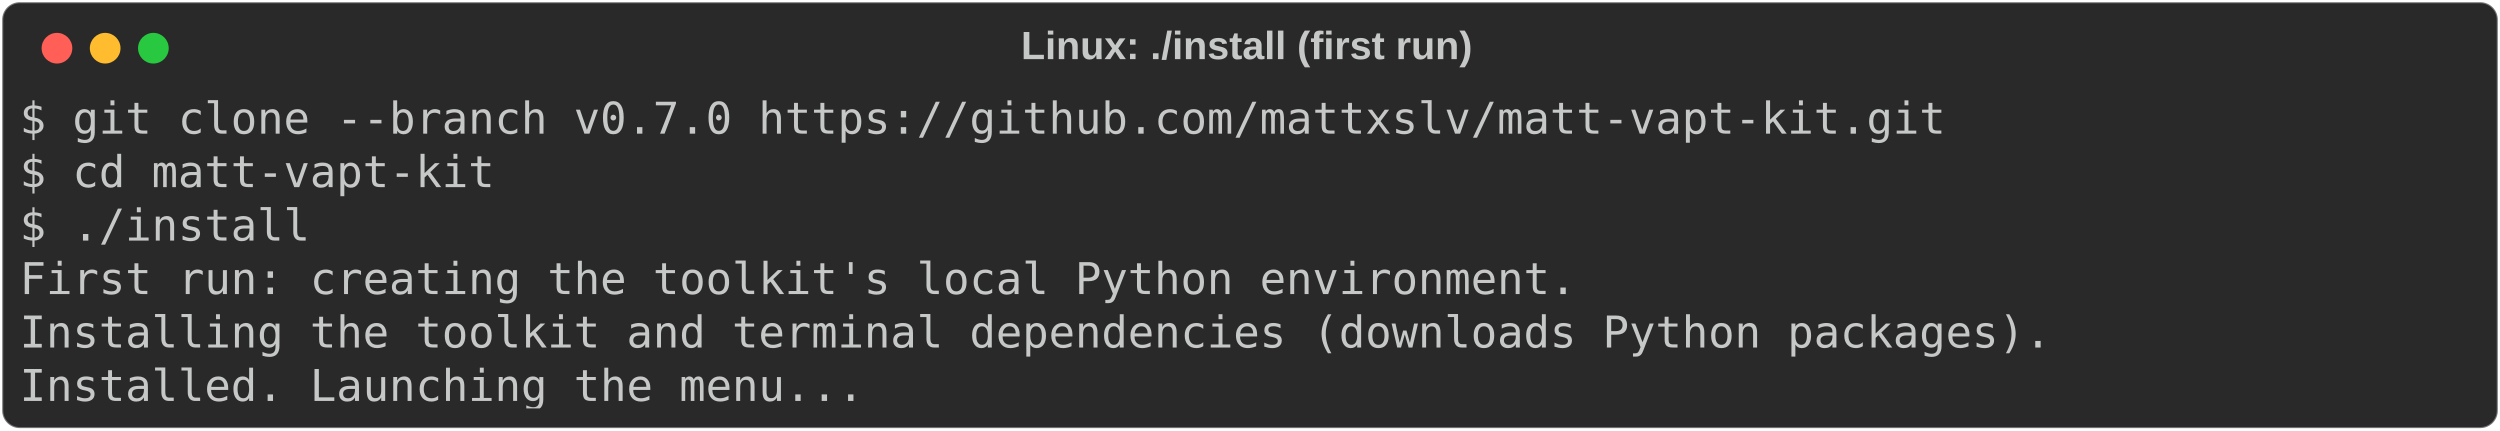
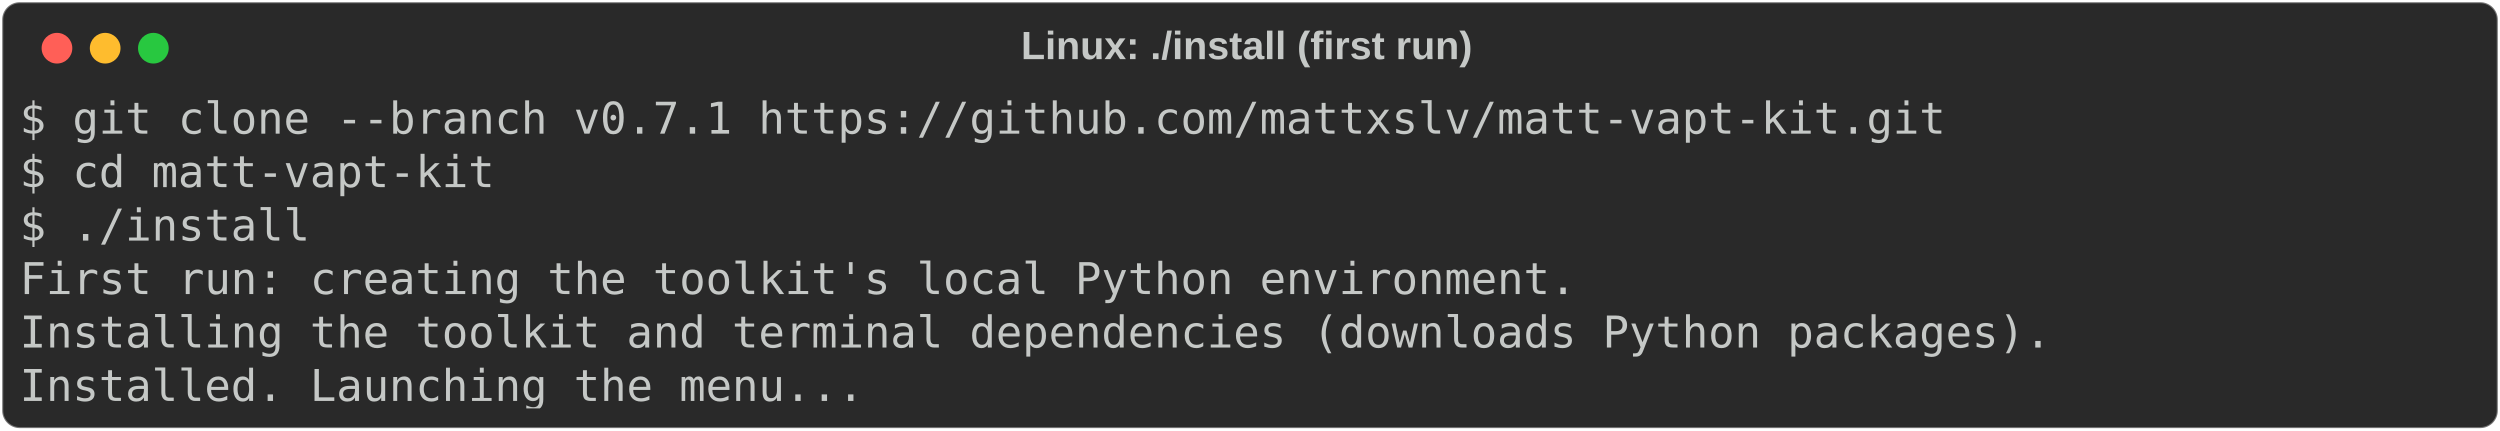
<svg xmlns="http://www.w3.org/2000/svg" class="rich-terminal" viewBox="0 0 1141 196.4">
  <style>

    @font-face {
        font-family: "Fira Code";
        src: local("FiraCode-Regular"),
                url("https://cdnjs.cloudflare.com/ajax/libs/firacode/6.2.0/woff2/FiraCode-Regular.woff2") format("woff2"),
                url("https://cdnjs.cloudflare.com/ajax/libs/firacode/6.2.0/woff/FiraCode-Regular.woff") format("woff");
        font-style: normal;
        font-weight: 400;
    }
    @font-face {
        font-family: "Fira Code";
        src: local("FiraCode-Bold"),
                url("https://cdnjs.cloudflare.com/ajax/libs/firacode/6.2.0/woff2/FiraCode-Bold.woff2") format("woff2"),
                url("https://cdnjs.cloudflare.com/ajax/libs/firacode/6.2.0/woff/FiraCode-Bold.woff") format("woff");
        font-style: bold;
        font-weight: 700;
    }

-     .terminal-4006975825-matrix {
+     .terminal-4033648978-matrix {
        font-family: Fira Code, monospace;
        font-size: 20px;
        line-height: 24.4px;
        font-variant-east-asian: full-width;
    }

-     .terminal-4006975825-title {
+     .terminal-4033648978-title {
        font-size: 18px;
        font-weight: bold;
        font-family: arial;
    }

-     .terminal-4006975825-r1 { fill: #c5c8c6 }
+     .terminal-4033648978-r1 { fill: #c5c8c6 }
    </style>
  <defs>
-     <clipPath id="terminal-4006975825-clip-terminal">
+     <clipPath id="terminal-4033648978-clip-terminal">
      <rect x="0" y="0" width="1121.4" height="145.4" />
    </clipPath>
-     <clipPath id="terminal-4006975825-line-0">
+     <clipPath id="terminal-4033648978-line-0">
      <rect x="0" y="1.5" width="1122.4" height="24.65" />
    </clipPath>
-     <clipPath id="terminal-4006975825-line-1">
+     <clipPath id="terminal-4033648978-line-1">
      <rect x="0" y="25.9" width="1122.4" height="24.65" />
    </clipPath>
-     <clipPath id="terminal-4006975825-line-2">
+     <clipPath id="terminal-4033648978-line-2">
      <rect x="0" y="50.3" width="1122.4" height="24.65" />
    </clipPath>
-     <clipPath id="terminal-4006975825-line-3">
+     <clipPath id="terminal-4033648978-line-3">
      <rect x="0" y="74.7" width="1122.4" height="24.65" />
    </clipPath>
-     <clipPath id="terminal-4006975825-line-4">
+     <clipPath id="terminal-4033648978-line-4">
      <rect x="0" y="99.1" width="1122.4" height="24.65" />
    </clipPath>
  </defs>
  <rect fill="#292929" stroke="rgba(255,255,255,0.35)" stroke-width="1" x="1" y="1" width="1139" height="194.4" rx="8" />
-   <text class="terminal-4006975825-title" fill="#c5c8c6" text-anchor="middle" x="569" y="27">Linux: ./install (first run)</text>
+   <text class="terminal-4033648978-title" fill="#c5c8c6" text-anchor="middle" x="569" y="27">Linux: ./install (first run)</text>
  <g transform="translate(26,22)">
    <circle cx="0" cy="0" r="7" fill="#ff5f57" />
    <circle cx="22" cy="0" r="7" fill="#febc2e" />
    <circle cx="44" cy="0" r="7" fill="#28c840" />
  </g>
-   <g transform="translate(9, 41)" clip-path="url(#terminal-4006975825-clip-terminal)">
-     <g class="terminal-4006975825-matrix">
-       <text class="terminal-4006975825-r1" x="0" y="20" textLength="890.6" clip-path="url(#terminal-4006975825-line-0)">$ git clone --branch v0.7.0 https://github.com/mattxslv/matt-vapt-kit.git</text>
-       <text class="terminal-4006975825-r1" x="1122.4" y="20" textLength="12.2" clip-path="url(#terminal-4006975825-line-0)">
+   <g transform="translate(9, 41)" clip-path="url(#terminal-4033648978-clip-terminal)">
+     <g class="terminal-4033648978-matrix">
+       <text class="terminal-4033648978-r1" x="0" y="20" textLength="890.6" clip-path="url(#terminal-4033648978-line-0)">$ git clone --branch v0.7.1 https://github.com/mattxslv/matt-vapt-kit.git</text>
+       <text class="terminal-4033648978-r1" x="1122.4" y="20" textLength="12.2" clip-path="url(#terminal-4033648978-line-0)">
</text>
-       <text class="terminal-4006975825-r1" x="0" y="44.4" textLength="219.6" clip-path="url(#terminal-4006975825-line-1)">$ cd matt-vapt-kit</text>
-       <text class="terminal-4006975825-r1" x="1122.4" y="44.4" textLength="12.2" clip-path="url(#terminal-4006975825-line-1)">
+       <text class="terminal-4033648978-r1" x="0" y="44.4" textLength="219.6" clip-path="url(#terminal-4033648978-line-1)">$ cd matt-vapt-kit</text>
+       <text class="terminal-4033648978-r1" x="1122.4" y="44.4" textLength="12.2" clip-path="url(#terminal-4033648978-line-1)">
</text>
-       <text class="terminal-4006975825-r1" x="0" y="68.8" textLength="134.2" clip-path="url(#terminal-4006975825-line-2)">$ ./install</text>
-       <text class="terminal-4006975825-r1" x="1122.4" y="68.8" textLength="12.2" clip-path="url(#terminal-4006975825-line-2)">
+       <text class="terminal-4033648978-r1" x="0" y="68.8" textLength="134.2" clip-path="url(#terminal-4033648978-line-2)">$ ./install</text>
+       <text class="terminal-4033648978-r1" x="1122.4" y="68.8" textLength="12.2" clip-path="url(#terminal-4033648978-line-2)">
</text>
-       <text class="terminal-4006975825-r1" x="0" y="93.2" textLength="719.8" clip-path="url(#terminal-4006975825-line-3)">First run: creating the toolkit's local Python environment.</text>
-       <text class="terminal-4006975825-r1" x="1122.4" y="93.2" textLength="12.2" clip-path="url(#terminal-4006975825-line-3)">
+       <text class="terminal-4033648978-r1" x="0" y="93.2" textLength="719.8" clip-path="url(#terminal-4033648978-line-3)">First run: creating the toolkit's local Python environment.</text>
+       <text class="terminal-4033648978-r1" x="1122.4" y="93.2" textLength="12.2" clip-path="url(#terminal-4033648978-line-3)">
</text>
-       <text class="terminal-4006975825-r1" x="0" y="117.6" textLength="939.4" clip-path="url(#terminal-4006975825-line-4)">Installing the toolkit and terminal dependencies (downloads Python packages).</text>
-       <text class="terminal-4006975825-r1" x="1122.4" y="117.6" textLength="12.2" clip-path="url(#terminal-4006975825-line-4)">
+       <text class="terminal-4033648978-r1" x="0" y="117.6" textLength="939.4" clip-path="url(#terminal-4033648978-line-4)">Installing the toolkit and terminal dependencies (downloads Python packages).</text>
+       <text class="terminal-4033648978-r1" x="1122.4" y="117.6" textLength="12.2" clip-path="url(#terminal-4033648978-line-4)">
</text>
-       <text class="terminal-4006975825-r1" x="0" y="142" textLength="390.4" clip-path="url(#terminal-4006975825-line-5)">Installed. Launching the menu...</text>
-       <text class="terminal-4006975825-r1" x="1122.4" y="142" textLength="12.2" clip-path="url(#terminal-4006975825-line-5)">
+       <text class="terminal-4033648978-r1" x="0" y="142" textLength="390.4" clip-path="url(#terminal-4033648978-line-5)">Installed. Launching the menu...</text>
+       <text class="terminal-4033648978-r1" x="1122.4" y="142" textLength="12.2" clip-path="url(#terminal-4033648978-line-5)">
</text>
    </g>
  </g>
</svg>
